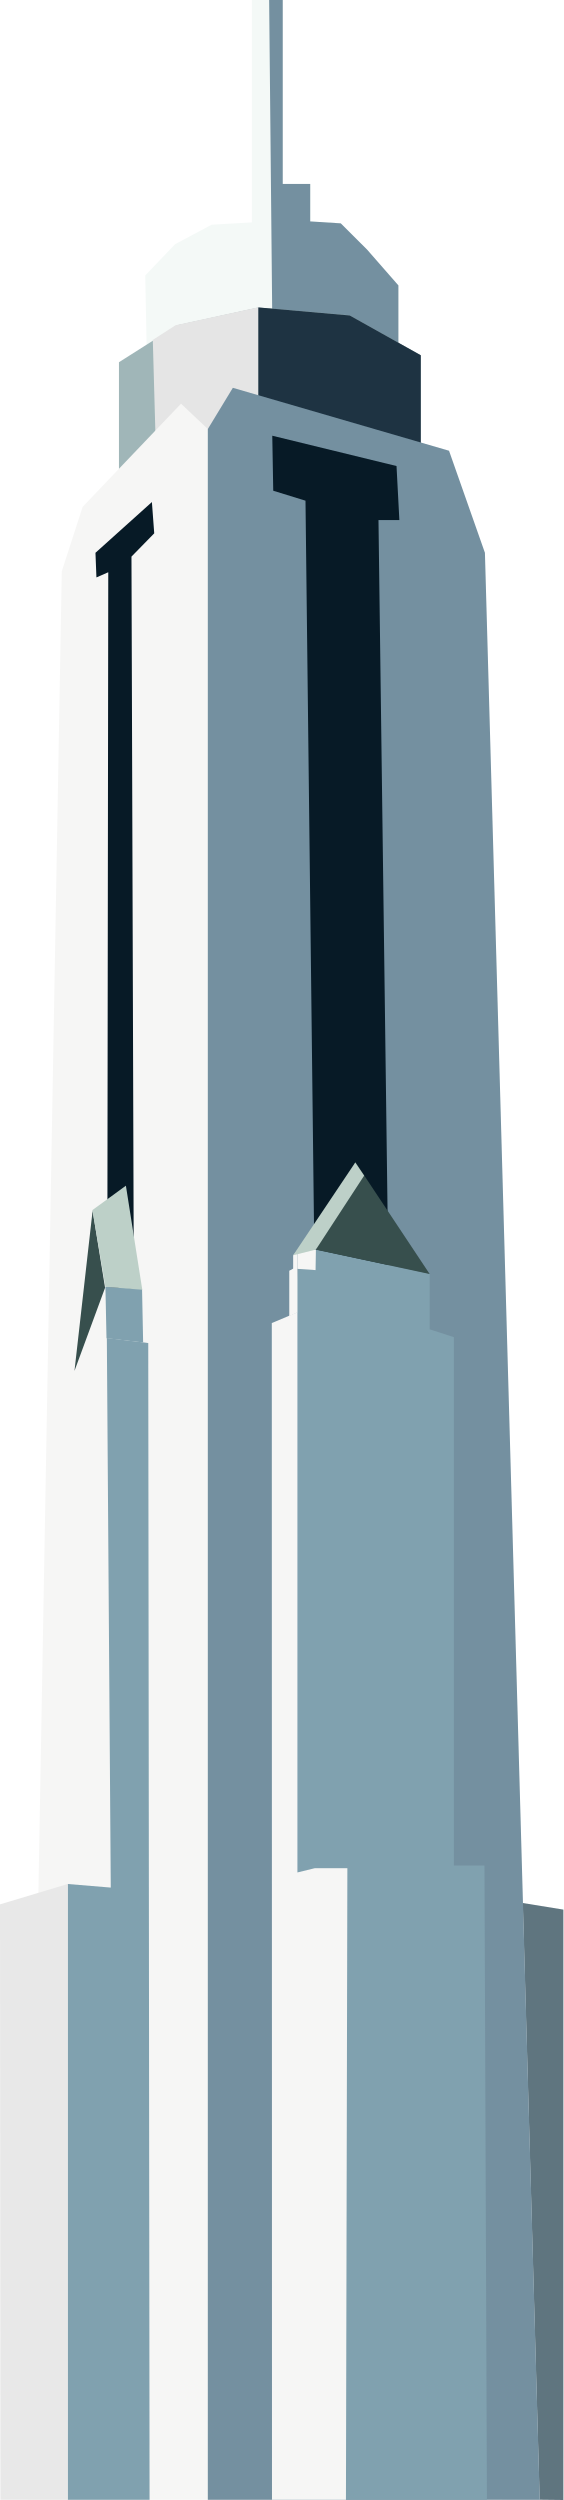
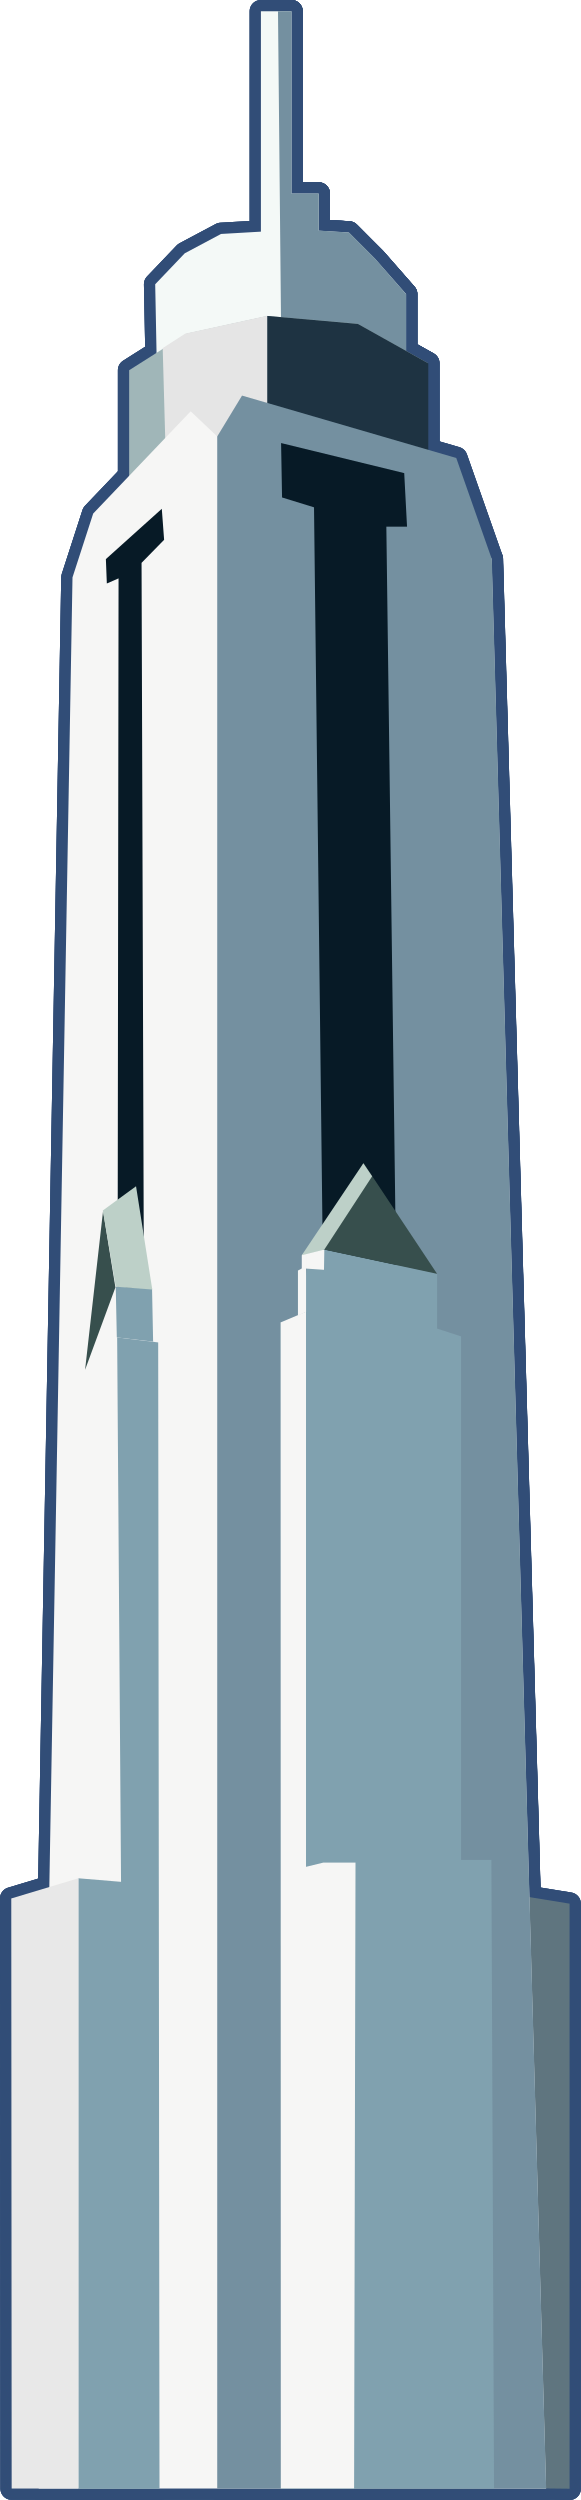
- <svg xmlns="http://www.w3.org/2000/svg" viewBox="0 0 99.06 439.45">
+ <svg xmlns="http://www.w3.org/2000/svg" id="Layer_1" data-name="Layer 1" viewBox="0 0 103.03 443.45">
  <defs>
-     <style>.cls-1{fill:#5f757f;}.cls-2{fill:#f4f9f7;}.cls-3{fill:#7490a0;}.cls-4{fill:#a0b6b8;}.cls-5{fill:#e5e5e5;}.cls-6{fill:#1e3342;}.cls-7{fill:#f6f6f5;}.cls-8{fill:#071a26;}.cls-9{fill:#80a1af;}.cls-10{fill:#e8e8e8;}.cls-11{fill:#374f4d;}.cls-12{fill:#bdd0c8;}</style>
+     <style>.cls-1{fill:none;stroke:#314d77;stroke-linejoin:round;stroke-width:4px;}.cls-2{fill:#5f757f;}.cls-3{fill:#f4f9f7;}.cls-4{fill:#7490a0;}.cls-5{fill:#a0b6b8;}.cls-6{fill:#e5e5e5;}.cls-7{fill:#1e3342;}.cls-8{fill:#f6f6f5;}.cls-9{fill:#071a26;}.cls-10{fill:#80a1af;}.cls-11{fill:#e8e8e8;}.cls-12{fill:#374f4d;}.cls-13{fill:#bdd0c8;}</style>
  </defs>
  <g id="Layer_14" data-name="Layer 14">
-     <path class="cls-1" d="M340.25,539.75l9.25,1.5q0,51.89,0,103.78l-10.75-.12Z" transform="translate(-250.47 -205.58)" />
+     <path class="cls-1" d="M97.15,343.93l9.25,1.5V449.21l-10.75-.12Z" transform="translate(-5.37 -7.76)" />
+     <path class="cls-1" d="M97.15,343.93l9.25,1.5V449.21l-10.75-.12Z" transform="translate(-5.37 -7.76)" />
+     <path class="cls-1" d="M97.15,343.93l9.25,1.5V449.21l-10.75-.12Z" transform="translate(-5.37 -7.76)" />
  </g>
  <g id="Layer_5" data-name="Layer 5">
-     <polygon class="cls-2" points="25.78 61.17 25.53 48.42 30.78 42.92 37.2 39.5 44.28 39.09 44.28 0 49.7 0 49.7 32.34 54.53 32.34 54.53 38.92 59.87 39.25 64.53 43.92 70.03 50.17 70.03 61.67 25.78 61.17" />
+     <polygon class="cls-1" points="27.78 63.17 27.53 50.42 32.78 44.92 39.2 41.5 46.28 41.09 46.28 2 51.7 2 51.7 34.34 56.53 34.34 56.53 40.92 61.87 41.25 66.53 45.92 72.03 52.17 72.03 63.67 27.78 63.17" />
+     <polygon class="cls-1" points="27.78 63.17 27.53 50.42 32.78 44.92 39.2 41.5 46.28 41.09 46.28 2 51.7 2 51.7 34.34 56.53 34.34 56.53 40.92 61.87 41.25 66.53 45.92 72.03 52.17 72.03 63.67 27.78 63.17" />
+     <polygon class="cls-1" points="27.78 63.17 27.53 50.42 32.78 44.92 39.2 41.5 46.28 41.09 46.28 2 51.7 2 51.7 34.34 56.53 34.34 56.53 40.92 61.87 41.25 66.53 45.92 72.03 52.17 72.03 63.67 27.78 63.17" />
  </g>
  <g id="Layer_6" data-name="Layer 6">
-     <path class="cls-3" d="M297.78,205.58l.53,54.31,22.19,6.41q0-5.27,0-10.55L315,249.46l-4.63-4.62L305,244.5v-6.59h-4.83q0-16.17,0-32.33Z" transform="translate(-250.47 -205.58)" />
+     <path class="cls-1" d="M54.68,9.76l.53,54.31L77.4,70.48V59.93l-5.5-6.29L67.27,49l-5.37-.34V42.09H57.07V9.76Z" transform="translate(-5.37 -7.76)" />
+     <path class="cls-1" d="M54.68,9.76l.53,54.31L77.4,70.48V59.93l-5.5-6.29L67.27,49l-5.37-.34V42.09H57.07V9.76Z" transform="translate(-5.37 -7.76)" />
+     <path class="cls-1" d="M54.68,9.76l.53,54.31L77.4,70.48V59.93l-5.5-6.29L67.27,49l-5.37-.34V42.09H57.07V9.76Z" transform="translate(-5.37 -7.76)" />
  </g>
  <g id="Layer_4" data-name="Layer 4">
-     <polygon class="cls-4" points="20.91 83.17 20.91 63.67 31.16 57.17 45.41 54.05 61.41 55.42 73.91 62.42 73.91 80.42 20.91 83.17" />
+     <polygon class="cls-1" points="22.91 85.17 22.91 65.67 33.16 59.17 47.41 56.05 63.41 57.42 75.91 64.42 75.91 82.42 22.91 85.17" />
+     <polygon class="cls-1" points="22.91 85.17 22.91 65.67 33.16 59.17 47.41 56.05 63.41 57.42 75.91 64.42 75.91 82.42 22.91 85.17" />
+     <polygon class="cls-1" points="22.91 85.17 22.91 65.67 33.16 59.17 47.41 56.05 63.41 57.42 75.91 64.42 75.91 82.42 22.91 85.17" />
  </g>
  <g id="Layer_9" data-name="Layer 9">
-     <polygon class="cls-5" points="26.86 59.75 27.36 77.67 45.45 75 45.45 54 30.86 57.17 26.86 59.75" />
+     <polygon class="cls-1" points="28.86 61.75 29.36 79.67 47.45 77 47.45 56 32.86 59.17 28.86 61.75" />
+     <polygon class="cls-1" points="28.86 61.75 29.36 79.67 47.45 77 47.45 56 32.86 59.17 28.86 61.75" />
+     <polygon class="cls-1" points="28.86 61.75 29.36 79.67 47.45 77 47.45 56 32.86 59.17 28.86 61.75" />
  </g>
  <g id="Layer_7" data-name="Layer 7">
-     <path class="cls-6" d="M295.88,259.62l0,23.33,28.56,2,0-16.92-12.5-7Z" transform="translate(-250.47 -205.58)" />
+     <path class="cls-1" d="M52.78,63.8V87.13l28.56,2V72.21l-12.5-7Z" transform="translate(-5.37 -7.76)" />
+     <path class="cls-1" d="M52.78,63.8V87.13l28.56,2V72.21l-12.5-7Z" transform="translate(-5.37 -7.76)" />
+     <path class="cls-1" d="M52.78,63.8V87.13l28.56,2V72.21l-12.5-7Z" transform="translate(-5.37 -7.76)" />
  </g>
  <g id="Layer_2" data-name="Layer 2">
-     <path class="cls-7" d="M282.29,276.54l4.63,4.38,48.75,21.75L345.33,645h-90l6-339L265,294.67Z" transform="translate(-250.47 -205.58)" />
+     <path class="cls-1" d="M39.19,80.72l4.63,4.38,48.75,21.75,9.66,342.33h-90l6-339L21.9,98.85Z" transform="translate(-5.37 -7.76)" />
+     <path class="cls-1" d="M39.19,80.72l4.63,4.38,48.75,21.75,9.66,342.33h-90l6-339L21.9,98.85Z" transform="translate(-5.37 -7.76)" />
+     <path class="cls-1" d="M39.19,80.72l4.63,4.38,48.75,21.75,9.66,342.33h-90l6-339L21.9,98.85Z" transform="translate(-5.37 -7.76)" />
  </g>
  <g id="Layer_3" data-name="Layer 3">
-     <path class="cls-3" d="M287,281l4.4-7.25,38,11.06,6.31,17.94L345.35,645H287Q287,463,287,281Z" transform="translate(-250.47 -205.58)" />
+     <path class="cls-1" d="M43.9,85.18l4.4-7.25L86.3,89l6.31,17.94,9.64,342.25H43.9Z" transform="translate(-5.37 -7.76)" />
+     <path class="cls-1" d="M43.9,85.18l4.4-7.25L86.3,89l6.31,17.94,9.64,342.25H43.9Z" transform="translate(-5.37 -7.76)" />
+     <path class="cls-1" d="M43.9,85.18l4.4-7.25L86.3,89l6.31,17.94,9.64,342.25H43.9Z" transform="translate(-5.37 -7.76)" />
  </g>
  <g id="Layer_8" data-name="Layer 8">
-     <path class="cls-8" d="M298.33,282.17l.17,9.67,5.67,1.75L306,449.67l13-.25L317,297h3.67l-.5-9.5Z" transform="translate(-250.47 -205.58)" />
-     <polygon class="cls-8" points="16.78 97.17 16.95 101.5 19.03 100.59 18.86 228.25 23.53 228.25 23.11 97.84 27.11 93.75 26.7 88.25 16.78 97.17" />
+     <path class="cls-1" d="M55.23,86.35,55.4,96l5.67,1.75L62.9,253.85l13-.25-2-152.42h3.67l-.5-9.5Z" transform="translate(-5.37 -7.76)" />
+     <polygon class="cls-1" points="18.78 99.17 18.95 103.5 21.03 102.59 20.86 230.25 25.53 230.25 25.11 99.84 29.11 95.75 28.7 90.25 18.78 99.17" />
+     <path class="cls-1" d="M55.23,86.35,55.4,96l5.67,1.75L62.9,253.85l13-.25-2-152.42h3.67l-.5-9.5Z" transform="translate(-5.37 -7.76)" />
+     <polygon class="cls-1" points="18.78 99.17 18.95 103.5 21.03 102.59 20.86 230.25 25.53 230.25 25.11 99.84 29.11 95.75 28.7 90.25 18.78 99.17" />
+     <path class="cls-1" d="M55.23,86.35,55.4,96l5.67,1.75L62.9,253.85l13-.25-2-152.42h3.67l-.5-9.5Z" transform="translate(-5.37 -7.76)" />
+     <polygon class="cls-1" points="18.78 99.17 18.95 103.5 21.03 102.59 20.86 230.25 25.53 230.25 25.11 99.84 29.11 95.75 28.7 90.25 18.78 99.17" />
  </g>
  <g id="Layer_10" data-name="Layer 10">
-     <path class="cls-9" d="M298.25,438.13l2.25-.75H302l1.28-12.75L326,429.5v9.75l4.25,1.38V533.5h5.38L336.06,645l-37.75,0Q298.28,541.56,298.25,438.13Z" transform="translate(-250.47 -205.58)" />
-     <path class="cls-9" d="M269.25,440.78l7.28.88L276.76,645l-14.38,0q0-54.13,0-108.25l7.56.63Z" transform="translate(-250.47 -205.58)" />
-     <polygon class="cls-9" points="24.97 226.54 25.16 235.98 18.72 235.23 18.53 226.21 24.97 226.54" />
+     <path class="cls-1" d="M55.15,242.31l2.25-.75h1.5l1.28-12.75,22.72,4.87v9.75l4.25,1.38v92.87h5.38L93,449.18H55.21Z" transform="translate(-5.37 -7.76)" />
+     <path class="cls-1" d="M26.15,245l7.28.88.23,203.34H19.28V340.93l7.56.63Z" transform="translate(-5.37 -7.76)" />
+     <polygon class="cls-1" points="26.97 228.54 27.16 237.98 20.72 237.23 20.53 228.21 26.97 228.54" />
+     <path class="cls-1" d="M55.15,242.31l2.25-.75h1.5l1.28-12.75,22.72,4.87v9.75l4.25,1.38v92.87h5.38L93,449.18H55.21Z" transform="translate(-5.37 -7.76)" />
+     <path class="cls-1" d="M26.15,245l7.28.88.23,203.34H19.28V340.93l7.56.63Z" transform="translate(-5.37 -7.76)" />
+     <polygon class="cls-1" points="26.97 228.54 27.16 237.98 20.72 237.23 20.53 228.21 26.97 228.54" />
+     <path class="cls-1" d="M55.15,242.31l2.25-.75h1.5l1.28-12.75,22.72,4.87v9.75l4.25,1.38v92.87h5.38L93,449.18H55.21Z" transform="translate(-5.37 -7.76)" />
+     <path class="cls-1" d="M26.15,245l7.28.88.23,203.34H19.28V340.93l7.56.63Z" transform="translate(-5.37 -7.76)" />
+     <polygon class="cls-1" points="26.97 228.54 27.16 237.98 20.72 237.23 20.53 228.21 26.97 228.54" />
  </g>
  <g id="Layer_11" data-name="Layer 11">
-     <path class="cls-7" d="M298.25,438.15l3.69-1.56.81-.34v98.47l3.06-.75h5.72L311.28,645h-13Q298.28,541.58,298.25,438.15Z" transform="translate(-250.47 -205.58)" />
-     <path class="cls-7" d="M302,426.25v2.33l-.68.37v8l1.44-.67V425.42Z" transform="translate(-250.47 -205.58)" />
-     <path class="cls-7" d="M305.94,428.84l-3.19-.22q0-1.6,0-3.21l3.25-.17Z" transform="translate(-250.47 -205.58)" />
-     <path class="cls-10" d="M250.47,540.33,250.54,645h11.82l0-108.25Z" transform="translate(-250.47 -205.58)" />
+     <path class="cls-1" d="M55.15,242.33l3.69-1.56.81-.34V338.9l3.06-.75h5.72l-.25,111h-13Q55.18,345.76,55.15,242.33Z" transform="translate(-5.37 -7.76)" />
+     <path class="cls-1" d="M58.9,230.43v2.33l-.68.37v8l1.44-.67V229.6Z" transform="translate(-5.37 -7.76)" />
+     <path class="cls-1" d="M62.84,233l-3.19-.22v-3.21l3.25-.17Z" transform="translate(-5.37 -7.76)" />
+     <path class="cls-1" d="M7.37,344.51l.07,104.67H19.26V340.93Z" transform="translate(-5.37 -7.76)" />
+     <path class="cls-1" d="M55.15,242.33l3.69-1.56.81-.34V338.9l3.06-.75h5.72l-.25,111h-13Q55.18,345.76,55.15,242.33Z" transform="translate(-5.37 -7.76)" />
+     <path class="cls-1" d="M58.9,230.43v2.33l-.68.37v8l1.44-.67V229.6Z" transform="translate(-5.37 -7.76)" />
+     <path class="cls-1" d="M62.84,233l-3.19-.22v-3.21l3.25-.17Z" transform="translate(-5.37 -7.76)" />
+     <path class="cls-1" d="M7.37,344.51l.07,104.67H19.26V340.93Z" transform="translate(-5.37 -7.76)" />
+     <path class="cls-1" d="M55.15,242.33l3.69-1.56.81-.34V338.9l3.06-.75h5.72l-.25,111h-13Q55.18,345.76,55.15,242.33Z" transform="translate(-5.37 -7.76)" />
+     <path class="cls-1" d="M58.9,230.43v2.33l-.68.37v8l1.44-.67V229.6Z" transform="translate(-5.37 -7.76)" />
+     <path class="cls-1" d="M62.84,233l-3.19-.22v-3.21l3.25-.17Z" transform="translate(-5.37 -7.76)" />
+     <path class="cls-1" d="M7.37,344.51l.07,104.67H19.26V340.93Z" transform="translate(-5.37 -7.76)" />
  </g>
  <g id="Layer_12" data-name="Layer 12">
-     <path class="cls-11" d="M306,425.25l20,4.28-13.06-19.66Z" transform="translate(-250.47 -205.58)" />
-     <path class="cls-11" d="M263.56,446.56l5.38-14.62-2.19-13.56Z" transform="translate(-250.47 -205.58)" />
+     <path class="cls-1" d="M62.9,229.43l20,4.28L69.84,214.05Z" transform="translate(-5.37 -7.76)" />
+     <path class="cls-1" d="M20.46,250.74l5.38-14.62-2.19-13.56Z" transform="translate(-5.37 -7.76)" />
+     <path class="cls-1" d="M62.9,229.43l20,4.28L69.84,214.05Z" transform="translate(-5.37 -7.76)" />
+     <path class="cls-1" d="M20.46,250.74l5.38-14.62-2.19-13.56Z" transform="translate(-5.37 -7.76)" />
+     <path class="cls-1" d="M62.9,229.43l20,4.28L69.84,214.05Z" transform="translate(-5.37 -7.76)" />
+     <path class="cls-1" d="M20.46,250.74l5.38-14.62-2.19-13.56Z" transform="translate(-5.37 -7.76)" />
  </g>
  <g id="Layer_13" data-name="Layer 13">
-     <path class="cls-12" d="M312.92,409.92,302,426.23l4-1,8.48-13Z" transform="translate(-250.47 -205.58)" />
-     <path class="cls-12" d="M266.71,418.29l2.29,13.5,6.48.5L272.6,414Z" transform="translate(-250.47 -205.58)" />
+     <path class="cls-1" d="M69.82,214.1,58.9,230.41l4-1,8.48-13Z" transform="translate(-5.37 -7.76)" />
+     <path class="cls-1" d="M23.61,222.47,25.9,236l6.48.5L29.5,218.18Z" transform="translate(-5.37 -7.76)" />
+     <path class="cls-1" d="M69.82,214.1,58.9,230.41l4-1,8.48-13Z" transform="translate(-5.37 -7.76)" />
+     <path class="cls-1" d="M23.61,222.47,25.9,236l6.48.5L29.5,218.18Z" transform="translate(-5.37 -7.76)" />
+     <path class="cls-1" d="M69.82,214.1,58.9,230.41l4-1,8.48-13Z" transform="translate(-5.37 -7.76)" />
+     <path class="cls-1" d="M23.61,222.47,25.9,236l6.48.5L29.5,218.18Z" transform="translate(-5.37 -7.76)" />
+   </g>
+   <g id="Layer_14-2" data-name="Layer 14">
+     <path class="cls-2" d="M97.15,343.93l9.25,1.5V449.21l-10.75-.12Z" transform="translate(-5.37 -7.76)" />
+   </g>
+   <g id="Layer_5-2" data-name="Layer 5">
+     <polygon class="cls-3" points="27.78 63.17 27.53 50.42 32.78 44.92 39.2 41.5 46.28 41.09 46.28 2 51.7 2 51.7 34.34 56.53 34.34 56.53 40.92 61.87 41.25 66.53 45.92 72.03 52.17 72.03 63.67 27.78 63.17" />
+   </g>
+   <g id="Layer_6-2" data-name="Layer 6">
+     <path class="cls-4" d="M54.68,9.76l.53,54.31L77.4,70.48V59.93l-5.5-6.29L67.27,49l-5.37-.34V42.09H57.07V9.76Z" transform="translate(-5.37 -7.76)" />
+   </g>
+   <g id="Layer_4-2" data-name="Layer 4">
+     <polygon class="cls-5" points="22.91 85.17 22.91 65.67 33.16 59.17 47.41 56.05 63.41 57.42 75.91 64.42 75.91 82.42 22.91 85.17" />
+   </g>
+   <g id="Layer_9-2" data-name="Layer 9">
+     <polygon class="cls-6" points="28.86 61.75 29.36 79.67 47.45 77 47.45 56 32.86 59.17 28.86 61.75" />
+   </g>
+   <g id="Layer_7-2" data-name="Layer 7">
+     <path class="cls-7" d="M52.78,63.8V87.13l28.56,2V72.21l-12.5-7Z" transform="translate(-5.37 -7.76)" />
+   </g>
+   <g id="Layer_2-2" data-name="Layer 2">
+     <path class="cls-8" d="M39.19,80.72l4.63,4.38,48.75,21.75,9.66,342.33h-90l6-339L21.9,98.85Z" transform="translate(-5.37 -7.76)" />
+   </g>
+   <g id="Layer_3-2" data-name="Layer 3">
+     <path class="cls-4" d="M43.9,85.18l4.4-7.25L86.3,89l6.31,17.94,9.64,342.25H43.9Z" transform="translate(-5.37 -7.76)" />
+   </g>
+   <g id="Layer_8-2" data-name="Layer 8">
+     <path class="cls-9" d="M55.23,86.35,55.4,96l5.67,1.75L62.9,253.85l13-.25-2-152.42h3.67l-.5-9.5Z" transform="translate(-5.37 -7.76)" />
+     <polygon class="cls-9" points="18.78 99.17 18.95 103.5 21.03 102.59 20.86 230.25 25.53 230.25 25.11 99.84 29.11 95.75 28.7 90.25 18.78 99.17" />
+   </g>
+   <g id="Layer_10-2" data-name="Layer 10">
+     <path class="cls-10" d="M55.15,242.31l2.25-.75h1.5l1.28-12.75,22.72,4.87v9.75l4.25,1.38v92.87h5.38L93,449.18H55.21Z" transform="translate(-5.37 -7.76)" />
+     <path class="cls-10" d="M26.15,245l7.28.88.23,203.34H19.28V340.93l7.56.63Z" transform="translate(-5.37 -7.76)" />
+     <polygon class="cls-10" points="26.97 228.54 27.16 237.98 20.72 237.23 20.53 228.21 26.97 228.54" />
+   </g>
+   <g id="Layer_11-2" data-name="Layer 11">
+     <path class="cls-8" d="M55.15,242.33l3.69-1.56.81-.34V338.9l3.06-.75h5.72l-.25,111h-13Q55.18,345.76,55.15,242.33Z" transform="translate(-5.37 -7.76)" />
+     <path class="cls-8" d="M58.9,230.43v2.33l-.68.37v8l1.44-.67V229.6Z" transform="translate(-5.37 -7.76)" />
+     <path class="cls-8" d="M62.84,233l-3.19-.22v-3.21l3.25-.17Z" transform="translate(-5.37 -7.76)" />
+     <path class="cls-11" d="M7.37,344.51l.07,104.67H19.26V340.93Z" transform="translate(-5.37 -7.76)" />
+   </g>
+   <g id="Layer_12-2" data-name="Layer 12">
+     <path class="cls-12" d="M62.9,229.43l20,4.28L69.84,214.05Z" transform="translate(-5.37 -7.76)" />
+     <path class="cls-12" d="M20.46,250.74l5.38-14.62-2.19-13.56Z" transform="translate(-5.37 -7.76)" />
+   </g>
+   <g id="Layer_13-2" data-name="Layer 13">
+     <path class="cls-13" d="M69.82,214.1,58.9,230.41l4-1,8.48-13Z" transform="translate(-5.37 -7.76)" />
+     <path class="cls-13" d="M23.61,222.47,25.9,236l6.48.5L29.5,218.18Z" transform="translate(-5.37 -7.76)" />
  </g>
</svg>
